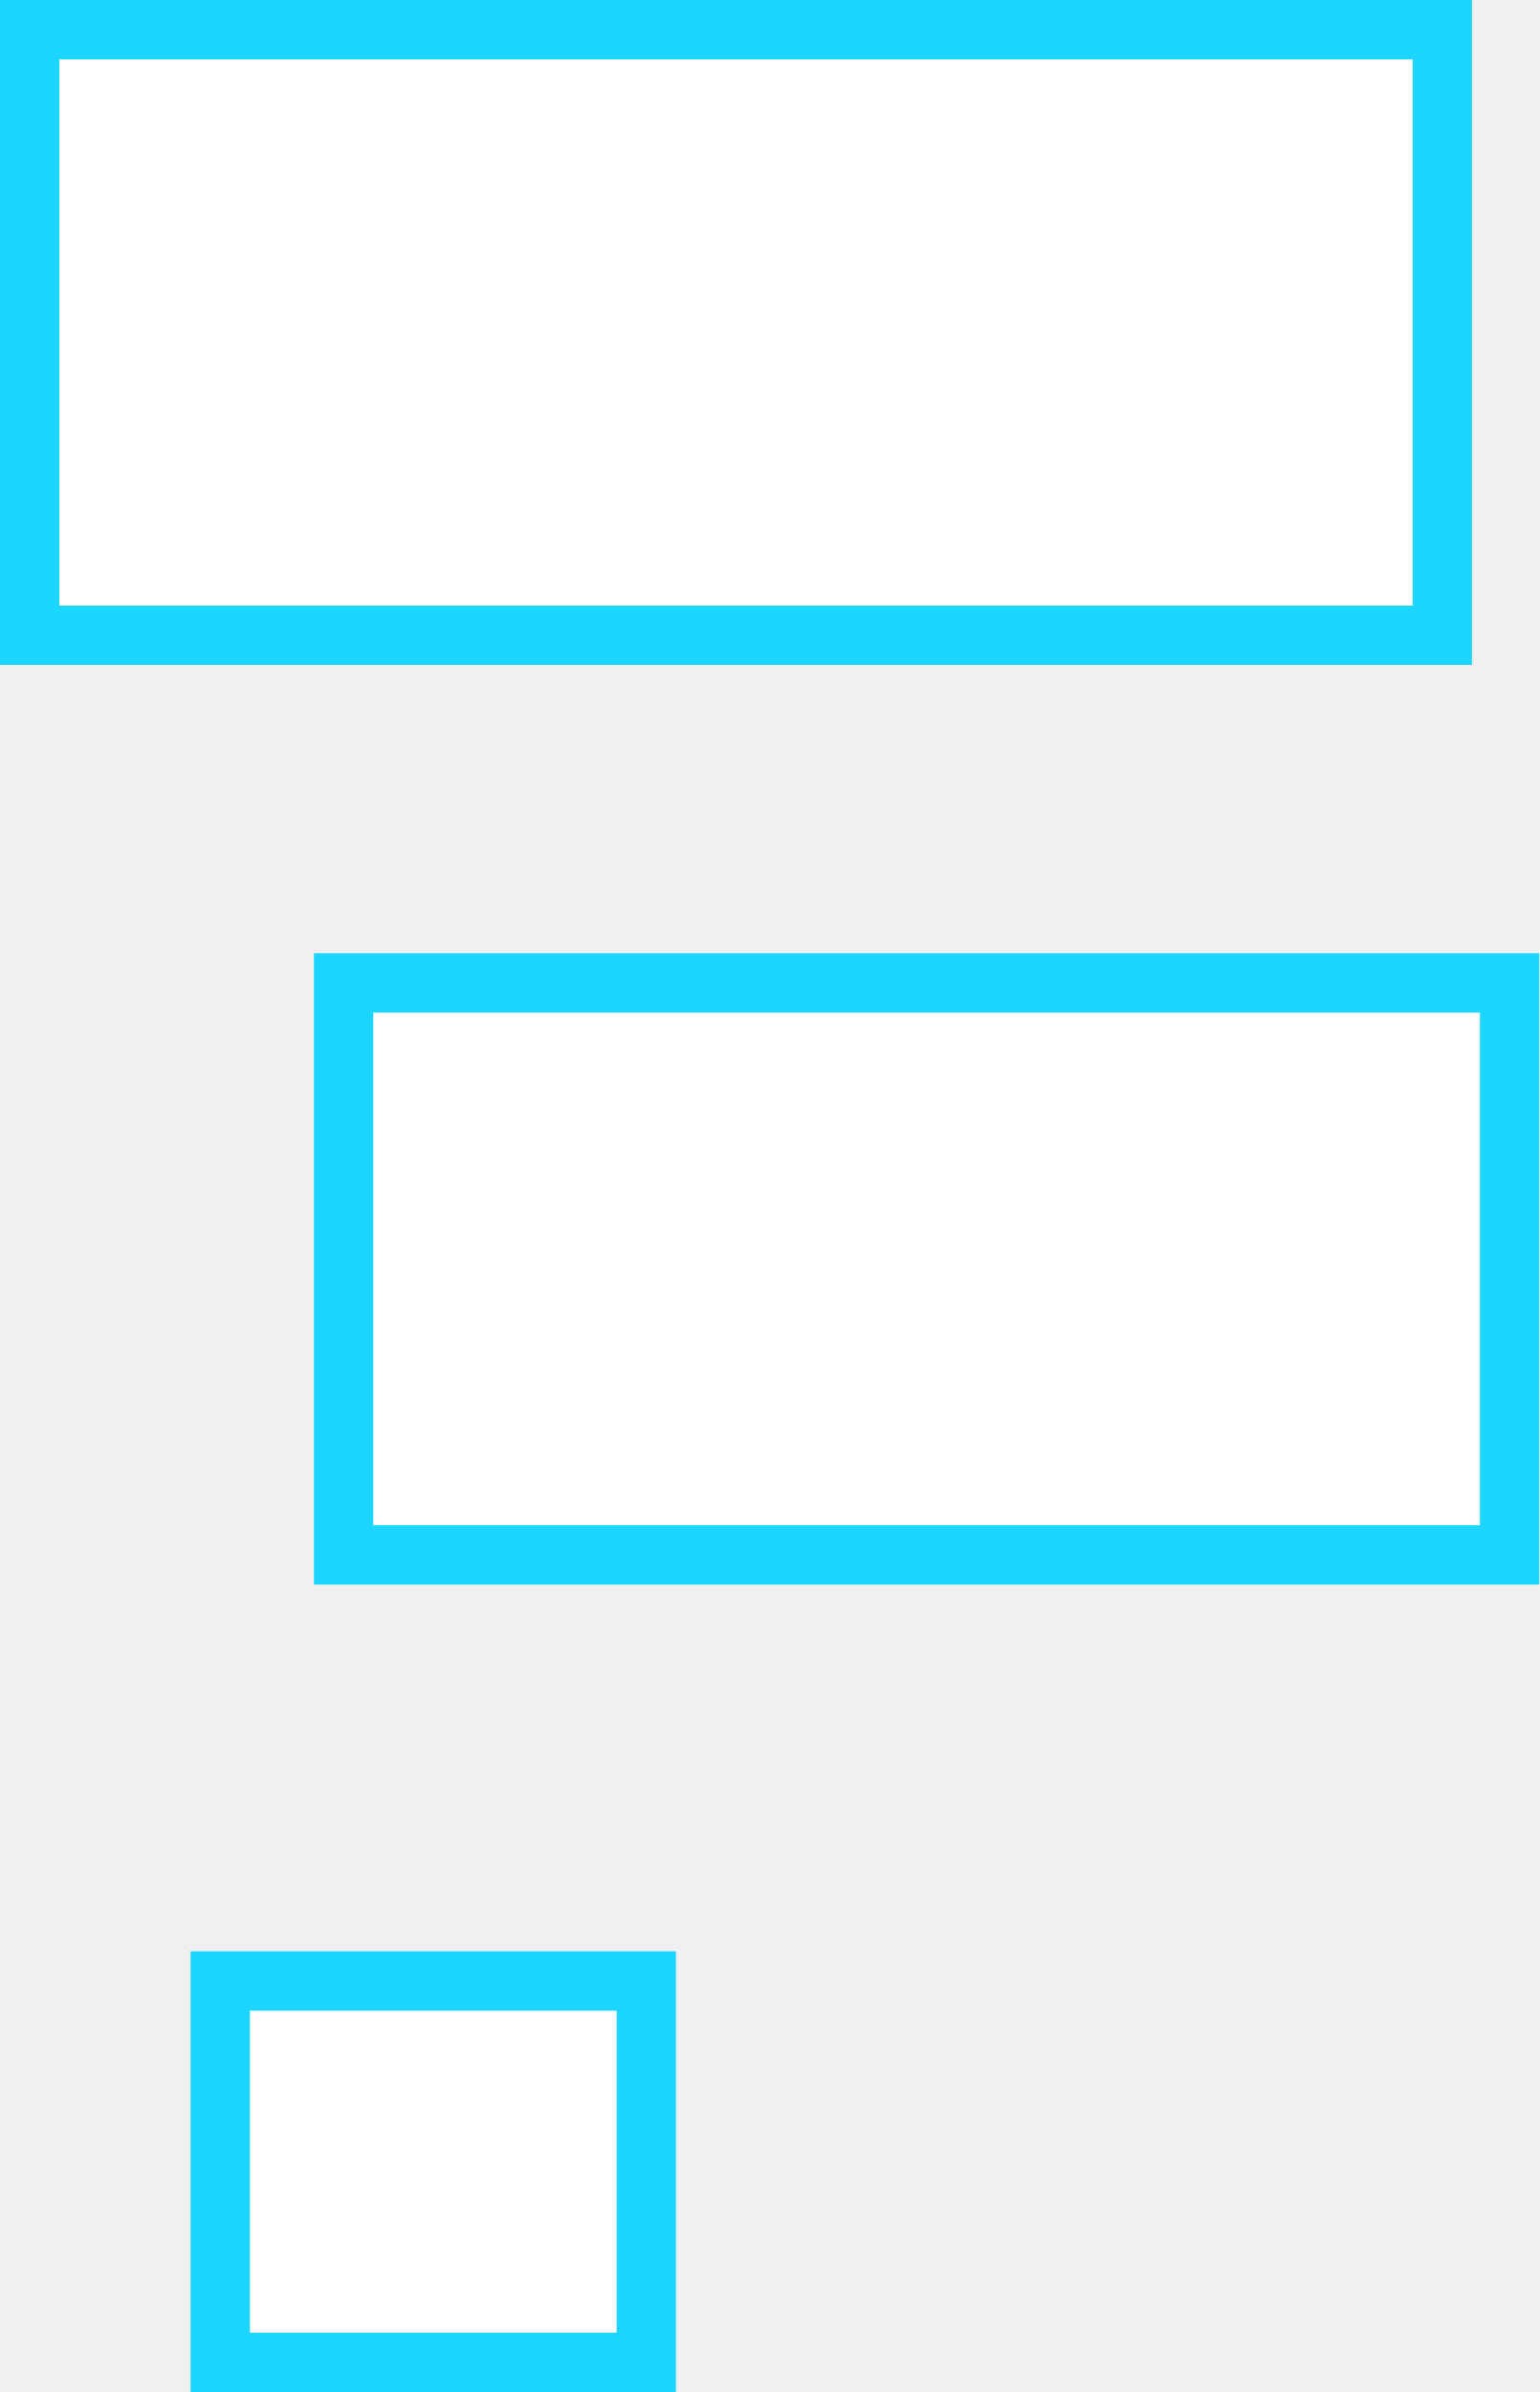
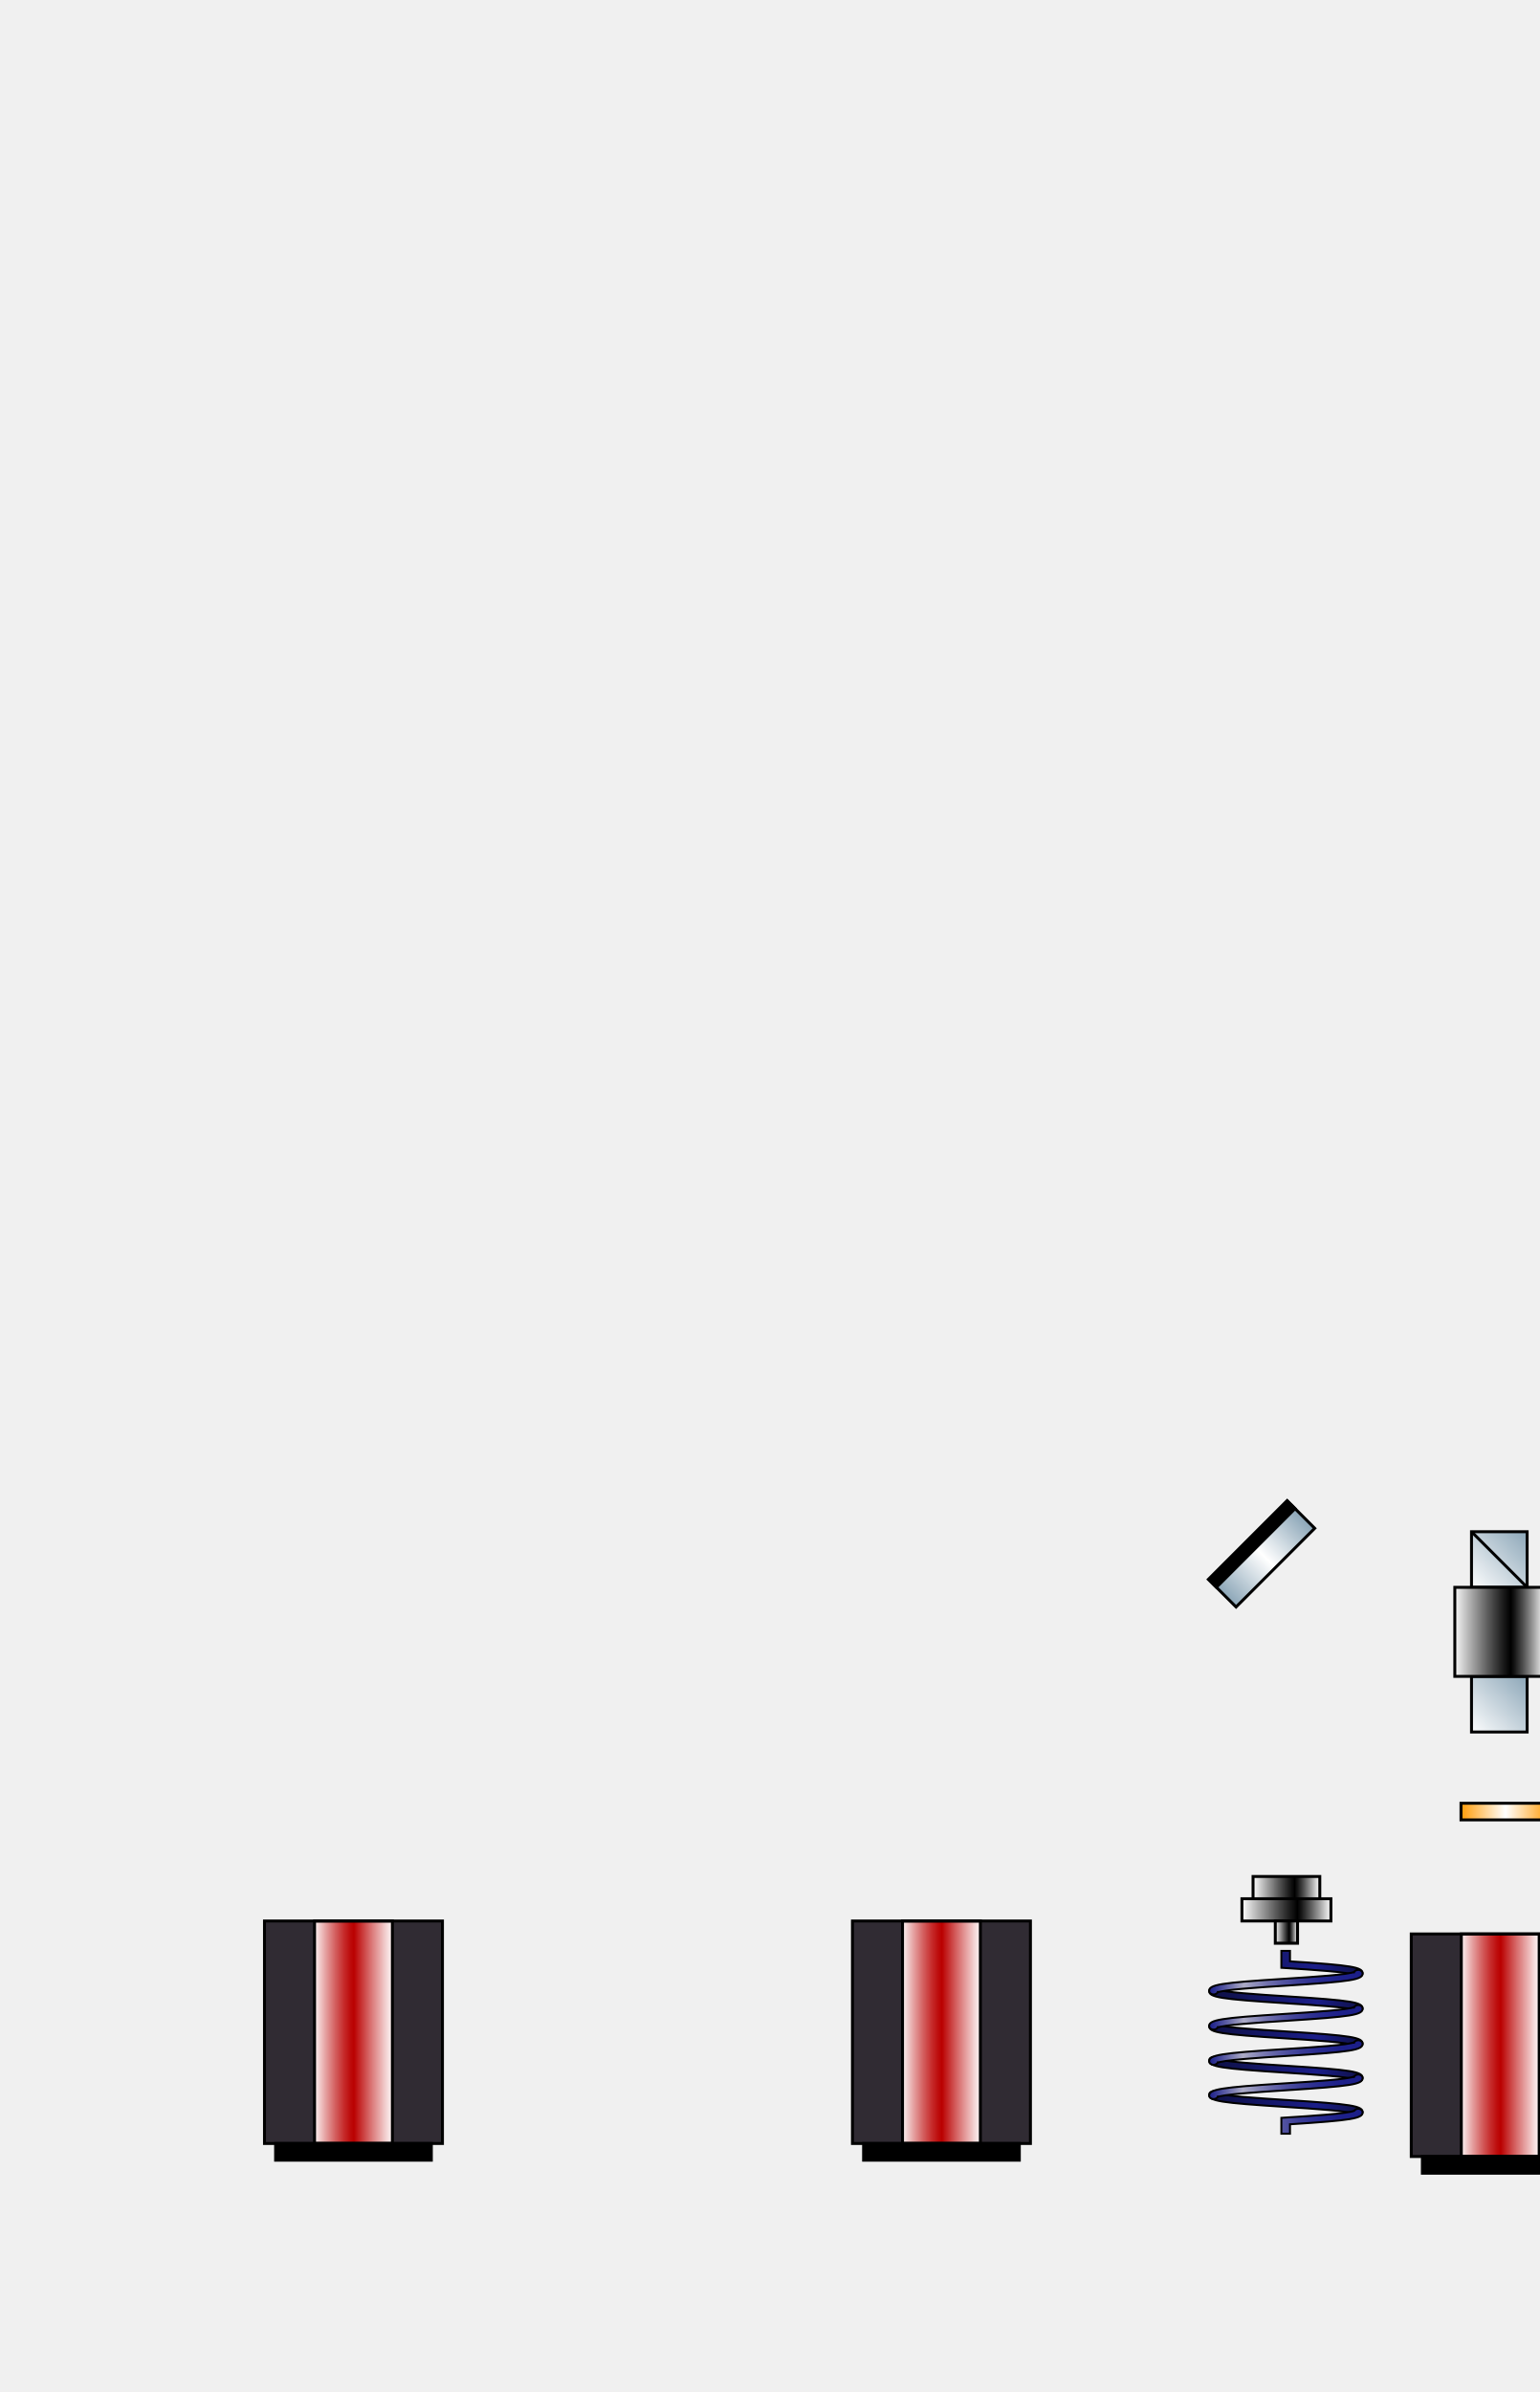
- <svg xmlns="http://www.w3.org/2000/svg" width="103.786mm" height="161.238mm" viewBox="0 0 103.786 161.238" version="1.1" id="svg8">
-   <defs id="defs2" />
+ <svg xmlns="http://www.w3.org/2000/svg" xmlns:xlink="http://www.w3.org/1999/xlink" width="103.786mm" height="161.238mm" viewBox="0 0 103.786 161.238" version="1.1" id="svg8">
+   <defs id="defs2">
+     <linearGradient xlink:href="#linearGradient5726" id="linearGradient5741" gradientUnits="userSpaceOnUse" gradientTransform="matrix(0.8,0,0,0.8,-34.8284,-61.1108)" x1="43.535" y1="118.073" x2="43.535" y2="92.333" />
+     <linearGradient y2="13.131" x2="28.722" y1="32.973" x1="28.722" gradientUnits="userSpaceOnUse" id="linearGradient5726">
+       <stop id="stop5690" style="stop-color:#FFFFFF" offset="0" />
+       <stop id="stop5692" style="stop-color:#FEFCFC" offset="0.005" />
+       <stop id="stop5694" style="stop-color:#E6A4A4" offset="0.15" />
+       <stop id="stop5696" style="stop-color:#D35E5E" offset="0.277" />
+       <stop id="stop5698" style="stop-color:#C62B2B" offset="0.382" />
+       <stop id="stop5700" style="stop-color:#BD0C0C" offset="0.462" />
+       <stop id="stop5702" style="stop-color:#BA0000" offset="0.506" />
+       <stop id="stop5704" style="stop-color:#D86E6E" offset="0.708" />
+       <stop id="stop5706" style="stop-color:#F4D6D6" offset="0.91" />
+       <stop id="stop5708" style="stop-color:#FFFFFF" offset="1" />
+     </linearGradient>
+     <linearGradient xlink:href="#linearGradient5726" id="linearGradient972" gradientUnits="userSpaceOnUse" gradientTransform="matrix(0.8,0,0,0.8,-34.8284,-61.1108)" x1="43.535" y1="118.073" x2="43.535" y2="92.333" />
+     <linearGradient xlink:href="#linearGradient5726" id="linearGradient1065" gradientUnits="userSpaceOnUse" gradientTransform="matrix(0.8,0,0,0.8,-34.8284,-61.1108)" x1="43.535" y1="118.073" x2="43.535" y2="92.333" />
+     <linearGradient xlink:href="#linearGradient5654" id="linearGradient5672" gradientUnits="userSpaceOnUse" gradientTransform="matrix(-0.8,0,0,-0.8,-254.9407,-236.2836)" x1="-364.74" y1="-319.324" x2="-383.395" y2="-300.669" />
+     <linearGradient gradientTransform="matrix(0.8,0,0,0.8,-33.0283,-62.3896)" y2="83.771" x2="59.47" y1="101.487" x1="41.753" gradientUnits="userSpaceOnUse" id="linearGradient5654">
+       <stop id="stop5609" style="stop-color:#FFFFFF" offset="0" />
+       <stop id="stop5611" style="stop-color:#89A4B6" offset="1" />
+     </linearGradient>
+     <linearGradient xlink:href="#linearGradient5647" id="linearGradient5674" gradientUnits="userSpaceOnUse" gradientTransform="matrix(-0.8,0,0,-0.8,-254.9407,-236.2836)" x1="-318.676" y1="-319.324" x2="-337.328" y2="-300.669" />
+     <linearGradient gradientTransform="matrix(0.8,0,0,0.8,-33.0283,-62.3896)" y2="83.77" x2="105.534" y1="101.487" x1="87.817" gradientUnits="userSpaceOnUse" id="linearGradient5647">
+       <stop id="stop5598" style="stop-color:#FFFFFF" offset="0" />
+       <stop id="stop5600" style="stop-color:#89A4B6" offset="1" />
+     </linearGradient>
+     <linearGradient xlink:href="#linearGradient5660" id="linearGradient5676" gradientUnits="userSpaceOnUse" gradientTransform="matrix(-0.8,0,0,-0.8,-254.9407,-236.2836)" x1="-365.677" y1="-324.639" x2="-365.677" y2="-295.354" />
+     <linearGradient gradientTransform="matrix(0.8,0,0,0.8,-33.0283,-62.3896)" y2="78.454" x2="73.643" y1="106.801" x1="73.643" gradientUnits="userSpaceOnUse" id="linearGradient5660">
+       <stop id="stop5618" style="stop-color:#FFFFFF" offset="0" />
+       <stop id="stop5620" style="stop-color:#C4C4C4" offset="0.131" />
+       <stop id="stop5622" style="stop-color:#5C5C5C" offset="0.375" />
+       <stop id="stop5624" style="stop-color:#1A1A1A" offset="0.544" />
+       <stop id="stop5626" style="stop-color:#000000" offset="0.624" />
+       <stop id="stop5628" style="stop-color:#151515" offset="0.666" />
+       <stop id="stop5630" style="stop-color:#4C4C4C" offset="0.753" />
+       <stop id="stop5632" style="stop-color:#A2A2A2" offset="0.876" />
+       <stop id="stop5634" style="stop-color:#FFFFFF" offset="1" />
+     </linearGradient>
+     <linearGradient xlink:href="#linearGradient4118" id="linearGradient4124" gradientUnits="userSpaceOnUse" gradientTransform="matrix(0.8,0,0,0.8,-34.8284,-61.1108)" x1="43.535" y1="105.674" x2="43.535" y2="76.388" />
+     <linearGradient gradientTransform="matrix(0.35,0,0,1,-119.1455,-14.3086)" y2="14.684" x2="347.558" y1="37.361" x1="347.558" gradientUnits="userSpaceOnUse" id="linearGradient4118">
+       <stop id="stop4103" style="stop-color:#FF9900" offset="0.006" />
+       <stop id="stop4105" style="stop-color:#FFFFFF" offset="0.5" />
+       <stop id="stop4107" style="stop-color:#FF9900" offset="1" />
+     </linearGradient>
+     <linearGradient xlink:href="#XMLID_4_" id="linearGradient4550" gradientUnits="userSpaceOnUse" gradientTransform="matrix(-0.8,0,0,-0.8,-254.9407,-236.2836)" x1="-329.772" y1="-295.824" x2="-329.772" y2="-324.17" />
+     <linearGradient gradientTransform="matrix(-0.8,0,0,-0.8,-254.9407,-236.2836)" y2="-324.17" x2="-329.772" y1="-295.824" x1="-329.772" gradientUnits="userSpaceOnUse" id="XMLID_4_">
+       <stop id="stop3233" style="stop-color:#FFFFFF" offset="0" />
+       <stop id="stop3235" style="stop-color:#C4C4C4" offset="0.131" />
+       <stop id="stop3237" style="stop-color:#5C5C5C" offset="0.375" />
+       <stop id="stop3239" style="stop-color:#1A1A1A" offset="0.544" />
+       <stop id="stop3241" style="stop-color:#000000" offset="0.624" />
+       <stop id="stop3243" style="stop-color:#151515" offset="0.666" />
+       <stop id="stop3245" style="stop-color:#4C4C4C" offset="0.753" />
+       <stop id="stop3247" style="stop-color:#A2A2A2" offset="0.876" />
+       <stop id="stop3249" style="stop-color:#FFFFFF" offset="1" />
+     </linearGradient>
+     <linearGradient gradientTransform="matrix(-0.8,0,0,-0.8,-254.9407,-236.2836)" y2="-320.627" x2="-336.857" y1="-299.366" x1="-336.857" gradientUnits="userSpaceOnUse" id="XMLID_5_">
+       <stop id="stop3254" style="stop-color:#FFFFFF" offset="0" />
+       <stop id="stop3256" style="stop-color:#C4C4C4" offset="0.131" />
+       <stop id="stop3258" style="stop-color:#5C5C5C" offset="0.375" />
+       <stop id="stop3260" style="stop-color:#1A1A1A" offset="0.544" />
+       <stop id="stop3262" style="stop-color:#000000" offset="0.624" />
+       <stop id="stop3264" style="stop-color:#151515" offset="0.666" />
+       <stop id="stop3266" style="stop-color:#4C4C4C" offset="0.753" />
+       <stop id="stop3268" style="stop-color:#A2A2A2" offset="0.876" />
+       <stop id="stop3270" style="stop-color:#FFFFFF" offset="1" />
+     </linearGradient>
+     <linearGradient gradientTransform="matrix(-0.8,0,0,-0.8,-254.9407,-236.2836)" y2="-313.541" x2="-322.689" y1="-306.454" x1="-322.689" gradientUnits="userSpaceOnUse" id="XMLID_6_">
+       <stop id="stop3275" style="stop-color:#FFFFFF" offset="0" />
+       <stop id="stop3277" style="stop-color:#C4C4C4" offset="0.131" />
+       <stop id="stop3279" style="stop-color:#5C5C5C" offset="0.375" />
+       <stop id="stop3281" style="stop-color:#1A1A1A" offset="0.544" />
+       <stop id="stop3283" style="stop-color:#000000" offset="0.624" />
+       <stop id="stop3285" style="stop-color:#151515" offset="0.666" />
+       <stop id="stop3287" style="stop-color:#4C4C4C" offset="0.753" />
+       <stop id="stop3289" style="stop-color:#A2A2A2" offset="0.876" />
+       <stop id="stop3291" style="stop-color:#FFFFFF" offset="1" />
+     </linearGradient>
+     <linearGradient xlink:href="#XMLID_19_" id="linearGradient4552" gradientUnits="userSpaceOnUse" x1="21.606" y1="40.078" x2="21.606" y2="0.48" />
+     <linearGradient y2="0" x2="46.951" y1="39.828" x1="46.951" gradientUnits="userSpaceOnUse" id="XMLID_19_">
+       <stop id="stop4792" style="stop-color:#0D0F42" offset="0" />
+       <stop id="stop4794" style="stop-color:#1B1E89" offset="0.303" />
+       <stop id="stop4796" style="stop-color:#0D0F42" offset="1" />
+     </linearGradient>
+     <linearGradient xlink:href="#XMLID_19_" id="linearGradient4554" gradientUnits="userSpaceOnUse" x1="32.539" y1="40.078" x2="32.539" y2="0.479" />
+     <linearGradient xlink:href="#XMLID_19_" id="linearGradient4556" gradientUnits="userSpaceOnUse" x1="23.578" y1="40.078" x2="23.578" y2="0.48" />
+     <linearGradient xlink:href="#XMLID_19_" id="linearGradient4558" gradientUnits="userSpaceOnUse" x1="12.876" y1="40.078" x2="12.876" y2="0.48" />
+     <linearGradient xlink:href="#linearGradient4870" id="linearGradient4561" gradientUnits="userSpaceOnUse" gradientTransform="matrix(0.8,0,0,0.8,-33.8283,-62.2003)" x1="63.692" y1="127.848" x2="63.692" y2="78.35" />
+     <linearGradient y2="0.73" x2="13.746" y1="39.829" x1="13.746" gradientUnits="userSpaceOnUse" id="linearGradient4870">
+       <stop id="stop4668" style="stop-color:#1B1E89" offset="0" />
+       <stop id="stop4670" style="stop-color:#1E218A" offset="0.156" />
+       <stop id="stop4672" style="stop-color:#282B8F" offset="0.283" />
+       <stop id="stop4674" style="stop-color:#3A3C96" offset="0.401" />
+       <stop id="stop4676" style="stop-color:#5253A0" offset="0.512" />
+       <stop id="stop4678" style="stop-color:#7171AD" offset="0.62" />
+       <stop id="stop4680" style="stop-color:#9696BD" offset="0.722" />
+       <stop id="stop4682" style="stop-color:#ADACC6" offset="0.775" />
+       <stop id="stop4684" style="stop-color:#AAA9C5" offset="0.779" />
+       <stop id="stop4686" style="stop-color:#5D5FA5" offset="0.886" />
+       <stop id="stop4688" style="stop-color:#2D3091" offset="0.962" />
+       <stop id="stop4690" style="stop-color:#1B1E89" offset="1" />
+     </linearGradient>
+     <linearGradient xlink:href="#XMLID_20_" id="linearGradient4563" gradientUnits="userSpaceOnUse" gradientTransform="matrix(0.8,0,0,0.8,-33.8283,-62.2003)" x1="74.605" y1="127.848" x2="74.605" y2="78.35" />
+     <linearGradient y2="0.73" x2="40.398" y1="39.829" x1="40.398" gradientUnits="userSpaceOnUse" id="XMLID_20_">
+       <stop id="stop4807" style="stop-color:#1B1E89" offset="0" />
+       <stop id="stop4809" style="stop-color:#1E218A" offset="0.156" />
+       <stop id="stop4811" style="stop-color:#282B8F" offset="0.283" />
+       <stop id="stop4813" style="stop-color:#3A3C96" offset="0.401" />
+       <stop id="stop4815" style="stop-color:#5253A0" offset="0.512" />
+       <stop id="stop4817" style="stop-color:#7171AD" offset="0.62" />
+       <stop id="stop4819" style="stop-color:#9696BD" offset="0.722" />
+       <stop id="stop4821" style="stop-color:#ADACC6" offset="0.775" />
+       <stop id="stop4823" style="stop-color:#AAA9C5" offset="0.779" />
+       <stop id="stop4825" style="stop-color:#5D5FA5" offset="0.886" />
+       <stop id="stop4827" style="stop-color:#2D3091" offset="0.962" />
+       <stop id="stop4829" style="stop-color:#1B1E89" offset="1" />
+     </linearGradient>
+     <linearGradient y2="0.73" x2="31.437" y1="39.829" x1="31.437" gradientUnits="userSpaceOnUse" id="XMLID_17_">
+       <stop id="stop4726" style="stop-color:#1B1E89" offset="0" />
+       <stop id="stop4728" style="stop-color:#1E218A" offset="0.156" />
+       <stop id="stop4730" style="stop-color:#282B8F" offset="0.283" />
+       <stop id="stop4732" style="stop-color:#3A3C96" offset="0.401" />
+       <stop id="stop4734" style="stop-color:#5253A0" offset="0.512" />
+       <stop id="stop4736" style="stop-color:#7171AD" offset="0.62" />
+       <stop id="stop4738" style="stop-color:#9696BD" offset="0.722" />
+       <stop id="stop4740" style="stop-color:#ADACC6" offset="0.775" />
+       <stop id="stop4742" style="stop-color:#AAA9C5" offset="0.779" />
+       <stop id="stop4744" style="stop-color:#5D5FA5" offset="0.886" />
+       <stop id="stop4746" style="stop-color:#2D3091" offset="0.962" />
+       <stop id="stop4748" style="stop-color:#1B1E89" offset="1" />
+     </linearGradient>
+     <linearGradient y2="0.127" x2="4.072" y1="39.829" x1="4.072" gradientUnits="userSpaceOnUse" id="XMLID_18_">
+       <stop id="stop4757" style="stop-color:#1B1E89" offset="0" />
+       <stop id="stop4759" style="stop-color:#1E218A" offset="0.156" />
+       <stop id="stop4761" style="stop-color:#282B8F" offset="0.283" />
+       <stop id="stop4763" style="stop-color:#3A3C96" offset="0.401" />
+       <stop id="stop4765" style="stop-color:#5253A0" offset="0.512" />
+       <stop id="stop4767" style="stop-color:#7171AD" offset="0.62" />
+       <stop id="stop4769" style="stop-color:#9696BD" offset="0.722" />
+       <stop id="stop4771" style="stop-color:#ADACC6" offset="0.775" />
+       <stop id="stop4773" style="stop-color:#AAA9C5" offset="0.779" />
+       <stop id="stop4775" style="stop-color:#5D5FA5" offset="0.886" />
+       <stop id="stop4777" style="stop-color:#2D3091" offset="0.962" />
+       <stop id="stop4779" style="stop-color:#1B1E89" offset="1" />
+     </linearGradient>
+     <linearGradient xlink:href="#XMLID_19_" id="linearGradient4565" gradientUnits="userSpaceOnUse" x1="46.951" y1="39.828" x2="46.951" y2="0" />
+     <linearGradient xlink:href="#XMLID_20_" id="linearGradient4567" gradientUnits="userSpaceOnUse" x1="40.398" y1="39.829" x2="40.398" y2="0.73" />
+     <linearGradient xlink:href="#linearGradient3818" id="linearGradient5980" gradientUnits="userSpaceOnUse" gradientTransform="matrix(0.8,0,0,0.8,-34.8284,-61.1108)" x1="43.535" y1="112.758" x2="43.535" y2="76.388" />
+     <linearGradient gradientTransform="matrix(0.35,0,0,1,-117.1952,-14.3086)" y2="14.683" x2="350.087" y1="43.03" x1="350.087" gradientUnits="userSpaceOnUse" id="linearGradient3818">
+       <stop id="stop3800" style="stop-color:#89A4B6" offset="0.006" />
+       <stop id="stop3802" style="stop-color:#FFFFFF" offset="0.5" />
+       <stop id="stop3804" style="stop-color:#89A4B6" offset="1" />
+     </linearGradient>
+   </defs>
  <g id="layer1" transform="translate(-40.33333,-47.04762)">
-     <rect style="opacity:0.99;fill:#ffffff;fill-opacity:1;fill-rule:nonzero;stroke:#1ad6ff;stroke-width:4;stroke-miterlimit:4;stroke-dasharray:none;stroke-dashoffset:0;stroke-opacity:1" id="rect815" width="95.25" height="40.821" x="42.333" y="49.048" />
-     <rect style="opacity:0.99;fill:#ffffff;fill-opacity:1;fill-rule:nonzero;stroke:#1ad6ff;stroke-width:4;stroke-miterlimit:4;stroke-dasharray:none;stroke-dashoffset:0;stroke-opacity:1" id="rect817" width="78.619" height="38.554" x="63.5" y="113.304" />
-     <rect style="opacity:0.99;fill:#ffffff;fill-opacity:1;fill-rule:nonzero;stroke:#1ad6ff;stroke-width:4;stroke-miterlimit:4;stroke-dasharray:none;stroke-dashoffset:0;stroke-opacity:1" id="rect819" width="28.726" height="25.702" x="55.185" y="180.583" />
+     <g style="display:inline;opacity:1;enable-background:new" id="g5721" transform="matrix(0,0.2645833,-0.2645833,0,70.26591,176.4365)">
+       <g id="g5683">
+         <rect id="rect5685" height="12.756" width="56.693" y="0.375" x="0.375" style="fill:#302b33" />
+         <rect id="rect5687" height="12.756" width="56.693" y="32.973" x="0.375" style="fill:#302b33" />
+         <linearGradient y2="13.131" x2="28.722" y1="32.973" x1="28.722" gradientUnits="userSpaceOnUse" id="linearGradient6673">
+           <stop id="stop6653" style="stop-color:#FFFFFF" offset="0" />
+           <stop id="stop6655" style="stop-color:#FEFCFC" offset="0.005" />
+           <stop id="stop6657" style="stop-color:#E6A4A4" offset="0.15" />
+           <stop id="stop6659" style="stop-color:#D35E5E" offset="0.277" />
+           <stop id="stop6661" style="stop-color:#C62B2B" offset="0.382" />
+           <stop id="stop6663" style="stop-color:#BD0C0C" offset="0.462" />
+           <stop id="stop6665" style="stop-color:#BA0000" offset="0.506" />
+           <stop id="stop6667" style="stop-color:#D86E6E" offset="0.708" />
+           <stop id="stop6669" style="stop-color:#F4D6D6" offset="0.91" />
+           <stop id="stop6671" style="stop-color:#FFFFFF" offset="1" />
+         </linearGradient>
+         <rect id="rect5710" height="19.842" width="56.693" y="13.131" x="0.375" style="fill:url(#linearGradient5741);fill-opacity:1;stroke:#000000;stroke-width:0.75" />
+         <rect id="rect5712" height="39.686" width="4.252" y="3.209" x="57.068" style="stroke:#000000;stroke-width:0.75" />
+         <rect id="rect5714" height="45.354" width="56.693" y="0.375" x="0.375" style="fill:none;stroke:#000000;stroke-width:0.75" />
+       </g>
+     </g>
+     <g style="display:inline;opacity:1;enable-background:new" id="g5721-9" transform="matrix(0,0.2645833,-0.2645833,0,109.9116,176.4365)">
+       <g id="g5683-7">
+         <rect id="rect5685-9" height="12.756" width="56.693" y="0.375" x="0.375" style="fill:#302b33" />
+         <rect id="rect5687-5" height="12.756" width="56.693" y="32.973" x="0.375" style="fill:#302b33" />
+         <linearGradient y2="13.131" x2="28.722" y1="32.973" x1="28.722" gradientUnits="userSpaceOnUse" id="linearGradient965">
+           <stop id="stop6653-7" style="stop-color:#FFFFFF" offset="0" />
+           <stop id="stop6655-4" style="stop-color:#FEFCFC" offset="0.005" />
+           <stop id="stop6657-0" style="stop-color:#E6A4A4" offset="0.15" />
+           <stop id="stop6659-7" style="stop-color:#D35E5E" offset="0.277" />
+           <stop id="stop6661-0" style="stop-color:#C62B2B" offset="0.382" />
+           <stop id="stop6663-9" style="stop-color:#BD0C0C" offset="0.462" />
+           <stop id="stop6665-5" style="stop-color:#BA0000" offset="0.506" />
+           <stop id="stop6667-4" style="stop-color:#D86E6E" offset="0.708" />
+           <stop id="stop6669-6" style="stop-color:#F4D6D6" offset="0.91" />
+           <stop id="stop6671-3" style="stop-color:#FFFFFF" offset="1" />
+         </linearGradient>
+         <rect id="rect5710-7" height="19.842" width="56.693" y="13.131" x="0.375" style="fill:url(#linearGradient972);fill-opacity:1;stroke:#000000;stroke-width:0.75" />
+         <rect id="rect5712-6" height="39.686" width="4.252" y="3.209" x="57.068" style="stroke:#000000;stroke-width:0.75" />
+         <rect id="rect5714-3" height="45.354" width="56.693" y="0.375" x="0.375" style="fill:none;stroke:#000000;stroke-width:0.75" />
+       </g>
+     </g>
+     <g style="display:inline;opacity:1;enable-background:new" id="g5721-9-7" transform="matrix(0,0.2645833,-0.2645833,0,147.5888,177.3115)">
+       <g id="g5683-7-3">
+         <rect id="rect5685-9-5" height="12.756" width="56.693" y="0.375" x="0.375" style="fill:#302b33" />
+         <rect id="rect5687-5-2" height="12.756" width="56.693" y="32.973" x="0.375" style="fill:#302b33" />
+         <linearGradient y2="13.131" x2="28.722" y1="32.973" x1="28.722" gradientUnits="userSpaceOnUse" id="linearGradient1058">
+           <stop id="stop6653-7-3" style="stop-color:#FFFFFF" offset="0" />
+           <stop id="stop6655-4-0" style="stop-color:#FEFCFC" offset="0.005" />
+           <stop id="stop6657-0-4" style="stop-color:#E6A4A4" offset="0.15" />
+           <stop id="stop6659-7-5" style="stop-color:#D35E5E" offset="0.277" />
+           <stop id="stop6661-0-3" style="stop-color:#C62B2B" offset="0.382" />
+           <stop id="stop6663-9-6" style="stop-color:#BD0C0C" offset="0.462" />
+           <stop id="stop6665-5-4" style="stop-color:#BA0000" offset="0.506" />
+           <stop id="stop6667-4-8" style="stop-color:#D86E6E" offset="0.708" />
+           <stop id="stop6669-6-2" style="stop-color:#F4D6D6" offset="0.91" />
+           <stop id="stop6671-3-0" style="stop-color:#FFFFFF" offset="1" />
+         </linearGradient>
+         <rect id="rect5710-7-1" height="19.842" width="56.693" y="13.131" x="0.375" style="fill:url(#linearGradient1065);fill-opacity:1;stroke:#000000;stroke-width:0.75" />
+         <rect id="rect5712-6-1" height="39.686" width="4.252" y="3.209" x="57.068" style="stroke:#000000;stroke-width:0.75" />
+         <rect id="rect5714-3-8" height="45.354" width="56.693" y="0.375" x="0.375" style="fill:none;stroke:#000000;stroke-width:0.75" />
+       </g>
+     </g>
+     <g style="display:inline;opacity:1;enable-background:new" id="g5643" transform="matrix(0,-0.2645833,-0.2645833,0,144.5265,163.8955)">
+       <g id="g5593">
+         <g id="g5595">
+           <linearGradient gradientTransform="matrix(0.8,0,0,0.8,-33.0283,-62.3896)" y2="83.77" x2="105.534" y1="101.487" x1="87.817" gradientUnits="userSpaceOnUse" id="linearGradient6711">
+             <stop id="stop6707" style="stop-color:#FFFFFF" offset="0" />
+             <stop id="stop6709" style="stop-color:#89A4B6" offset="1" />
+           </linearGradient>
+           <rect id="rect5602" height="14.174" width="14.174" y="4.627" x="37.226" style="fill:url(#linearGradient5672);fill-opacity:1;stroke:#000000;stroke-width:0.75" />
+           <line id="line5604" y2="18.801" x2="51.4" y1="4.627" x1="37.226" style="fill:none;stroke:#000000;stroke-width:0.75" />
+         </g>
+         <g id="g5606">
+           <linearGradient gradientTransform="matrix(0.8,0,0,0.8,-33.0283,-62.3896)" y2="83.771" x2="59.47" y1="101.487" x1="41.753" gradientUnits="userSpaceOnUse" id="linearGradient6720">
+             <stop id="stop6716" style="stop-color:#FFFFFF" offset="0" />
+             <stop id="stop6718" style="stop-color:#89A4B6" offset="1" />
+           </linearGradient>
+           <rect id="rect5613" height="14.174" width="14.172" y="4.627" x="0.375" style="fill:url(#linearGradient5674);fill-opacity:1;stroke:#000000;stroke-width:0.75" />
+         </g>
+         <linearGradient gradientTransform="matrix(0.8,0,0,0.8,-33.0283,-62.3896)" y2="78.454" x2="73.643" y1="106.801" x1="73.643" gradientUnits="userSpaceOnUse" id="linearGradient6743">
+           <stop id="stop6725" style="stop-color:#FFFFFF" offset="0" />
+           <stop id="stop6727" style="stop-color:#C4C4C4" offset="0.131" />
+           <stop id="stop6729" style="stop-color:#5C5C5C" offset="0.375" />
+           <stop id="stop6731" style="stop-color:#1A1A1A" offset="0.544" />
+           <stop id="stop6733" style="stop-color:#000000" offset="0.624" />
+           <stop id="stop6735" style="stop-color:#151515" offset="0.666" />
+           <stop id="stop6737" style="stop-color:#4C4C4C" offset="0.753" />
+           <stop id="stop6739" style="stop-color:#A2A2A2" offset="0.876" />
+           <stop id="stop6741" style="stop-color:#FFFFFF" offset="1" />
+         </linearGradient>
+         <rect id="rect5636" height="22.678" width="22.676" y="0.375" x="14.55" style="fill:url(#linearGradient5676);fill-opacity:1;stroke:#000000;stroke-width:0.75" />
+       </g>
+     </g>
+     <g style="display:inline;opacity:1;enable-background:new" id="g4116" transform="matrix(0,-0.2645833,0.2645833,0,138.7443,169.8219)">
+       <linearGradient gradientTransform="matrix(0.35,0,0,1,-119.1455,-14.3086)" y2="14.684" x2="347.558" y1="37.361" x1="347.558" gradientUnits="userSpaceOnUse" id="linearGradient6767">
+         <stop id="stop6761" style="stop-color:#FF9900" offset="0.006" />
+         <stop id="stop6763" style="stop-color:#FFFFFF" offset="0.5" />
+         <stop id="stop6765" style="stop-color:#FF9900" offset="1" />
+       </linearGradient>
+       <rect id="rect4109" height="22.678" width="4.25" y="0.375" x="0.375" style="fill:url(#linearGradient4124);fill-opacity:1;stroke:#000000;stroke-width:0.75" />
+     </g>
+     <g style="display:inline;opacity:1;enable-background:new" id="g3300" transform="matrix(0,-0.2645833,0.2645833,0,123.9737,178.1346)">
+       <g id="g3230">
+         <linearGradient gradientTransform="matrix(-0.8,0,0,-0.8,-254.9407,-236.2836)" y2="-324.17" x2="-329.772" y1="-295.824" x1="-329.772" gradientUnits="userSpaceOnUse" id="linearGradient6828">
+           <stop id="stop6810" style="stop-color:#FFFFFF" offset="0" />
+           <stop id="stop6812" style="stop-color:#C4C4C4" offset="0.131" />
+           <stop id="stop6814" style="stop-color:#5C5C5C" offset="0.375" />
+           <stop id="stop6816" style="stop-color:#1A1A1A" offset="0.544" />
+           <stop id="stop6818" style="stop-color:#000000" offset="0.624" />
+           <stop id="stop6820" style="stop-color:#151515" offset="0.666" />
+           <stop id="stop6822" style="stop-color:#4C4C4C" offset="0.753" />
+           <stop id="stop6824" style="stop-color:#A2A2A2" offset="0.876" />
+           <stop id="stop6826" style="stop-color:#FFFFFF" offset="1" />
+         </linearGradient>
+         <rect id="rect3251" height="22.677" width="5.668" y="0.375" x="6.042" style="fill:url(#linearGradient4550);stroke:#000000;stroke-width:0.75" />
+         <linearGradient gradientTransform="matrix(-0.8,0,0,-0.8,-254.9407,-236.2836)" y2="-320.627" x2="-336.857" y1="-299.366" x1="-336.857" gradientUnits="userSpaceOnUse" id="linearGradient6849">
+           <stop id="stop6831" style="stop-color:#FFFFFF" offset="0" />
+           <stop id="stop6833" style="stop-color:#C4C4C4" offset="0.131" />
+           <stop id="stop6835" style="stop-color:#5C5C5C" offset="0.375" />
+           <stop id="stop6837" style="stop-color:#1A1A1A" offset="0.544" />
+           <stop id="stop6839" style="stop-color:#000000" offset="0.624" />
+           <stop id="stop6841" style="stop-color:#151515" offset="0.666" />
+           <stop id="stop6843" style="stop-color:#4C4C4C" offset="0.753" />
+           <stop id="stop6845" style="stop-color:#A2A2A2" offset="0.876" />
+           <stop id="stop6847" style="stop-color:#FFFFFF" offset="1" />
+         </linearGradient>
+         <rect id="rect3272" height="17.009" width="5.668" y="3.209" x="11.711" style="fill:url(#XMLID_5_);stroke:#000000;stroke-width:0.75" />
+         <linearGradient gradientTransform="matrix(-0.8,0,0,-0.8,-254.9407,-236.2836)" y2="-313.541" x2="-322.689" y1="-306.454" x1="-322.689" gradientUnits="userSpaceOnUse" id="linearGradient6870">
+           <stop id="stop6852" style="stop-color:#FFFFFF" offset="0" />
+           <stop id="stop6854" style="stop-color:#C4C4C4" offset="0.131" />
+           <stop id="stop6856" style="stop-color:#5C5C5C" offset="0.375" />
+           <stop id="stop6858" style="stop-color:#1A1A1A" offset="0.544" />
+           <stop id="stop6860" style="stop-color:#000000" offset="0.624" />
+           <stop id="stop6862" style="stop-color:#151515" offset="0.666" />
+           <stop id="stop6864" style="stop-color:#4C4C4C" offset="0.753" />
+           <stop id="stop6866" style="stop-color:#A2A2A2" offset="0.876" />
+           <stop id="stop6868" style="stop-color:#FFFFFF" offset="1" />
+         </linearGradient>
+         <rect id="rect3293" height="5.669" width="5.668" y="8.879" x="0.375" style="fill:url(#XMLID_6_);stroke:#000000;stroke-width:0.75" />
+       </g>
+     </g>
+     <g style="display:inline;opacity:1;enable-background:new" id="g4838" transform="matrix(0,-0.2645833,0.2645833,0,121.6715,191.3487)">
+       <g id="g4619">
+         <g id="g4621">
+           <linearGradient y2="0.73" x2="18.227" y1="39.828" x1="18.227" gradientUnits="userSpaceOnUse" id="linearGradient4842">
+             <stop id="stop4624" style="stop-color:#0D0F42" offset="0" />
+             <stop id="stop4626" style="stop-color:#1B1E89" offset="0.303" />
+             <stop id="stop4628" style="stop-color:#0D0F42" offset="1" />
+           </linearGradient>
+           <path id="path4630" d="m 17.341,20.19 c -0.441,6.921 -1.046,16.399 -1.777,17.603 0.034,-0.056 0.184,-0.213 0.423,-0.213 -0.491,0 -0.889,0.503 -0.889,1.124 0,0.621 0.397,1.124 0.889,1.124 1.621,0 2.059,-2.728 3.126,-19.456 0.441,-6.923 1.047,-16.404 1.778,-17.607 -0.033,0.056 -0.184,0.213 -0.422,0.213 0.491,0 0.887,-0.503 0.887,-1.124 0,-0.621 -0.396,-1.124 -0.887,-1.124 -1.622,-0.001 -2.061,2.727 -3.128,19.46 z" style="fill:url(#linearGradient4552);fill-opacity:1;stroke:#000000;stroke-width:0.5" />
+         </g>
+         <g id="g4632">
+           <linearGradient y2="0.73" x2="35.917" y1="39.828" x1="35.917" gradientUnits="userSpaceOnUse" id="linearGradient4849">
+             <stop id="stop4635" style="stop-color:#0D0F42" offset="0" />
+             <stop id="stop4637" style="stop-color:#1B1E89" offset="0.303" />
+             <stop id="stop4639" style="stop-color:#0D0F42" offset="1" />
+           </linearGradient>
+           <path id="path4641" d="m 35.033,20.19 c -0.441,6.921 -1.047,16.399 -1.777,17.603 0.033,-0.056 0.184,-0.213 0.422,-0.213 -0.49,0 -0.889,0.503 -0.889,1.124 0,0.621 0.398,1.124 0.889,1.124 1.621,0 2.059,-2.728 3.127,-19.456 0.441,-6.923 1.045,-16.404 1.777,-17.607 -0.033,0.056 -0.184,0.213 -0.422,0.213 0.49,0 0.887,-0.503 0.887,-1.124 0,-0.621 -0.397,-1.125 -0.887,-1.125 -1.621,0 -2.061,2.728 -3.127,19.461 z" style="fill:url(#linearGradient4554);fill-opacity:1;stroke:#000000;stroke-width:0.5" />
+         </g>
+         <g id="g4643">
+           <linearGradient y2="0.73" x2="26.956" y1="39.828" x1="26.956" gradientUnits="userSpaceOnUse" id="linearGradient4856">
+             <stop id="stop4646" style="stop-color:#0D0F42" offset="0" />
+             <stop id="stop4648" style="stop-color:#1B1E89" offset="0.303" />
+             <stop id="stop4650" style="stop-color:#0D0F42" offset="1" />
+           </linearGradient>
+           <path id="path4652" d="m 26.07,20.19 c -0.441,6.921 -1.045,16.399 -1.777,17.603 0.035,-0.056 0.184,-0.213 0.424,-0.213 -0.492,0 -0.889,0.503 -0.889,1.124 0,0.621 0.396,1.124 0.889,1.124 1.621,0 2.059,-2.728 3.125,-19.456 0.441,-6.923 1.047,-16.404 1.777,-17.607 -0.033,0.056 -0.182,0.213 -0.422,0.213 0.49,0 0.889,-0.503 0.889,-1.124 0,-0.621 -0.398,-1.124 -0.889,-1.124 -1.621,-0.001 -2.059,2.727 -3.127,19.46 z" style="fill:url(#linearGradient4556);fill-opacity:1;stroke:#000000;stroke-width:0.5" />
+         </g>
+         <g id="g4654">
+           <linearGradient y2="0.73" x2="9.497" y1="39.828" x1="9.497" gradientUnits="userSpaceOnUse" id="linearGradient4863">
+             <stop id="stop4657" style="stop-color:#0D0F42" offset="0" />
+             <stop id="stop4659" style="stop-color:#1B1E89" offset="0.303" />
+             <stop id="stop4661" style="stop-color:#0D0F42" offset="1" />
+           </linearGradient>
+           <path id="path4663" d="M 8.61,20.19 C 8.169,27.111 7.564,36.59 6.833,37.793 6.867,37.737 7.017,37.58 7.256,37.58 c -0.491,0 -0.889,0.503 -0.889,1.124 0,0.621 0.397,1.124 0.889,1.124 1.621,0 2.059,-2.728 3.126,-19.456 0.441,-6.923 1.047,-16.404 1.777,-17.607 -0.033,0.056 -0.183,0.213 -0.422,0.213 0.491,0 0.889,-0.503 0.889,-1.124 C 12.626,1.233 12.229,0.73 11.737,0.73 10.116,0.729 9.678,3.457 8.61,20.19 Z" style="fill:url(#linearGradient4558);fill-opacity:1;stroke:#000000;stroke-width:0.5" />
+         </g>
+         <g id="g4665">
+           <linearGradient y2="0.73" x2="13.746" y1="39.829" x1="13.746" gradientUnits="userSpaceOnUse" id="linearGradient7053">
+             <stop id="stop7029" style="stop-color:#1B1E89" offset="0" />
+             <stop id="stop7031" style="stop-color:#1E218A" offset="0.156" />
+             <stop id="stop7033" style="stop-color:#282B8F" offset="0.283" />
+             <stop id="stop7035" style="stop-color:#3A3C96" offset="0.401" />
+             <stop id="stop7037" style="stop-color:#5253A0" offset="0.512" />
+             <stop id="stop7039" style="stop-color:#7171AD" offset="0.62" />
+             <stop id="stop7041" style="stop-color:#9696BD" offset="0.722" />
+             <stop id="stop7043" style="stop-color:#ADACC6" offset="0.775" />
+             <stop id="stop7045" style="stop-color:#AAA9C5" offset="0.779" />
+             <stop id="stop7047" style="stop-color:#5D5FA5" offset="0.886" />
+             <stop id="stop7049" style="stop-color:#2D3091" offset="0.962" />
+             <stop id="stop7051" style="stop-color:#1B1E89" offset="1" />
+           </linearGradient>
+           <path id="path4692" d="m 10.616,1.854 c 0,0.621 0.397,1.124 0.889,1.124 -0.239,0 -0.389,-0.157 -0.422,-0.213 0.73,1.203 1.336,10.685 1.777,17.607 1.067,16.729 1.505,19.456 3.126,19.456 0.491,0 0.889,-0.503 0.889,-1.124 0,-0.621 -0.397,-1.124 -0.889,-1.124 0.239,0 0.389,0.157 0.422,0.213 C 15.678,36.59 15.073,27.111 14.632,20.19 13.564,3.458 13.126,0.73 11.505,0.73 c -0.491,0 -0.889,0.503 -0.889,1.124 z" style="fill:url(#linearGradient4561);fill-opacity:1;stroke:#000000;stroke-width:0.5" />
+         </g>
+         <g id="g4694">
+           <linearGradient y2="0.73" x2="22.476" y1="39.829" x1="22.476" gradientUnits="userSpaceOnUse" id="linearGradient4886">
+             <stop id="stop4697" style="stop-color:#1B1E89" offset="0" />
+             <stop id="stop4699" style="stop-color:#1E218A" offset="0.156" />
+             <stop id="stop4701" style="stop-color:#282B8F" offset="0.283" />
+             <stop id="stop4703" style="stop-color:#3A3C96" offset="0.401" />
+             <stop id="stop4705" style="stop-color:#5253A0" offset="0.512" />
+             <stop id="stop4707" style="stop-color:#7171AD" offset="0.62" />
+             <stop id="stop4709" style="stop-color:#9696BD" offset="0.722" />
+             <stop id="stop4711" style="stop-color:#ADACC6" offset="0.775" />
+             <stop id="stop4713" style="stop-color:#AAA9C5" offset="0.779" />
+             <stop id="stop4715" style="stop-color:#5D5FA5" offset="0.886" />
+             <stop id="stop4717" style="stop-color:#2D3091" offset="0.962" />
+             <stop id="stop4719" style="stop-color:#1B1E89" offset="1" />
+           </linearGradient>
+           <path id="path4721" d="m 19.347,1.854 c 0,0.621 0.397,1.124 0.889,1.124 -0.239,0 -0.389,-0.157 -0.422,-0.213 0.731,1.203 1.336,10.685 1.778,17.607 1.066,16.729 1.504,19.456 3.125,19.456 0.49,0 0.889,-0.503 0.889,-1.124 0,-0.621 -0.398,-1.124 -0.889,-1.124 0.24,0 0.389,0.157 0.422,0.213 C 24.409,36.59 23.805,27.111 23.364,20.19 22.294,3.458 21.857,0.73 20.235,0.73 c -0.491,0 -0.888,0.503 -0.888,1.124 z" style="fill:url(#linearGradient4563);fill-opacity:1;stroke:#000000;stroke-width:0.5" />
+         </g>
+         <g id="g4723">
+           <linearGradient y2="0.73" x2="31.437" y1="39.829" x1="31.437" gradientUnits="userSpaceOnUse" id="linearGradient7096">
+             <stop id="stop7072" style="stop-color:#1B1E89" offset="0" />
+             <stop id="stop7074" style="stop-color:#1E218A" offset="0.156" />
+             <stop id="stop7076" style="stop-color:#282B8F" offset="0.283" />
+             <stop id="stop7078" style="stop-color:#3A3C96" offset="0.401" />
+             <stop id="stop7080" style="stop-color:#5253A0" offset="0.512" />
+             <stop id="stop7082" style="stop-color:#7171AD" offset="0.62" />
+             <stop id="stop7084" style="stop-color:#9696BD" offset="0.722" />
+             <stop id="stop7086" style="stop-color:#ADACC6" offset="0.775" />
+             <stop id="stop7088" style="stop-color:#AAA9C5" offset="0.779" />
+             <stop id="stop7090" style="stop-color:#5D5FA5" offset="0.886" />
+             <stop id="stop7092" style="stop-color:#2D3091" offset="0.962" />
+             <stop id="stop7094" style="stop-color:#1B1E89" offset="1" />
+           </linearGradient>
+           <path id="path4750" d="m 28.308,1.854 c 0,0.621 0.396,1.124 0.889,1.124 -0.24,0 -0.389,-0.157 -0.422,-0.213 0.73,1.203 1.336,10.685 1.777,17.607 1.066,16.729 1.504,19.456 3.125,19.456 0.49,0 0.889,-0.503 0.889,-1.124 0,-0.621 -0.398,-1.124 -0.889,-1.124 0.24,0 0.389,0.157 0.422,0.213 C 33.369,36.59 32.765,27.111 32.324,20.19 31.255,3.458 30.818,0.73 29.197,0.73 c -0.492,0 -0.889,0.503 -0.889,1.124 z" style="fill:url(#XMLID_17_);stroke:#000000;stroke-width:0.5" />
+         </g>
+         <g id="g4752">
+           <g id="g4754">
+             <linearGradient y2="0.127" x2="4.072" y1="39.829" x1="4.072" gradientUnits="userSpaceOnUse" id="linearGradient7124">
+               <stop id="stop7100" style="stop-color:#1B1E89" offset="0" />
+               <stop id="stop7102" style="stop-color:#1E218A" offset="0.156" />
+               <stop id="stop7104" style="stop-color:#282B8F" offset="0.283" />
+               <stop id="stop7106" style="stop-color:#3A3C96" offset="0.401" />
+               <stop id="stop7108" style="stop-color:#5253A0" offset="0.512" />
+               <stop id="stop7110" style="stop-color:#7171AD" offset="0.62" />
+               <stop id="stop7112" style="stop-color:#9696BD" offset="0.722" />
+               <stop id="stop7114" style="stop-color:#ADACC6" offset="0.775" />
+               <stop id="stop7116" style="stop-color:#AAA9C5" offset="0.779" />
+               <stop id="stop7118" style="stop-color:#5D5FA5" offset="0.886" />
+               <stop id="stop7120" style="stop-color:#2D3091" offset="0.962" />
+               <stop id="stop7122" style="stop-color:#1B1E89" offset="1" />
+             </linearGradient>
+             <path id="path4781" d="M 7.64,37.701 C 6.926,36.229 6.335,26.987 5.902,20.191 5.879,19.826 5.856,19.475 5.833,19.123 H 1.788 v 2.201 h 2.403 c 1.023,15.873 1.476,18.505 3.065,18.505 0.491,0 0.889,-0.503 0.889,-1.124 0,-0.445 -0.209,-0.821 -0.505,-1.004 z" style="fill:url(#XMLID_18_)" />
+           </g>
+           <g id="g4783">
+             <path id="path4785" d="M 7.64,37.701 C 6.926,36.229 6.335,26.987 5.902,20.191 5.879,19.826 5.856,19.475 5.833,19.123 H 1.788 v 2.201 h 2.403 c 1.023,15.873 1.476,18.505 3.065,18.505 0.491,0 0.889,-0.503 0.889,-1.124 0,-0.445 -0.209,-0.821 -0.505,-1.004 z" style="fill:none;stroke:#000000;stroke-width:0.5" />
+           </g>
+         </g>
+         <g id="g4787">
+           <g id="g4789">
+             <linearGradient y2="0" x2="46.951" y1="39.828" x1="46.951" gradientUnits="userSpaceOnUse" id="linearGradient7137">
+               <stop id="stop7131" style="stop-color:#0D0F42" offset="0" />
+               <stop id="stop7133" style="stop-color:#1B1E89" offset="0.303" />
+               <stop id="stop7135" style="stop-color:#0D0F42" offset="1" />
+             </linearGradient>
+             <path id="path4798" d="m 48.375,19.123 h -4.312 c -0.022,0.353 -0.045,0.702 -0.068,1.067 -0.434,6.795 -1.025,16.035 -1.738,17.509 -0.297,0.183 -0.506,0.56 -0.506,1.005 0,0.621 0.398,1.124 0.889,1.124 1.59,0 2.041,-2.632 3.065,-18.504 h 2.671 v -2.201 z" style="fill:url(#linearGradient4565)" />
+           </g>
+           <g id="g4800">
+             <path id="path4802" d="m 48.375,19.123 h -4.312 c -0.022,0.353 -0.045,0.702 -0.068,1.067 -0.434,6.795 -1.025,16.035 -1.738,17.509 -0.297,0.183 -0.506,0.56 -0.506,1.005 0,0.621 0.398,1.124 0.889,1.124 1.59,0 2.041,-2.632 3.065,-18.504 h 2.671 v -2.201 z" style="fill:none;stroke:#000000;stroke-width:0.5" />
+           </g>
+         </g>
+         <g id="g4804">
+           <linearGradient y2="0.73" x2="40.398" y1="39.829" x1="40.398" gradientUnits="userSpaceOnUse" id="linearGradient7168">
+             <stop id="stop7144" style="stop-color:#1B1E89" offset="0" />
+             <stop id="stop7146" style="stop-color:#1E218A" offset="0.156" />
+             <stop id="stop7148" style="stop-color:#282B8F" offset="0.283" />
+             <stop id="stop7150" style="stop-color:#3A3C96" offset="0.401" />
+             <stop id="stop7152" style="stop-color:#5253A0" offset="0.512" />
+             <stop id="stop7154" style="stop-color:#7171AD" offset="0.62" />
+             <stop id="stop7156" style="stop-color:#9696BD" offset="0.722" />
+             <stop id="stop7158" style="stop-color:#ADACC6" offset="0.775" />
+             <stop id="stop7160" style="stop-color:#AAA9C5" offset="0.779" />
+             <stop id="stop7162" style="stop-color:#5D5FA5" offset="0.886" />
+             <stop id="stop7164" style="stop-color:#2D3091" offset="0.962" />
+             <stop id="stop7166" style="stop-color:#1B1E89" offset="1" />
+           </linearGradient>
+           <path id="path4831" d="m 37.269,1.854 c 0,0.621 0.398,1.124 0.889,1.124 -0.238,0 -0.389,-0.157 -0.422,-0.213 0.73,1.203 1.336,10.685 1.777,17.607 1.068,16.729 1.506,19.456 3.127,19.456 0.49,0 0.887,-0.503 0.887,-1.124 0,-0.621 -0.396,-1.124 -0.887,-1.124 0.238,0 0.389,0.157 0.422,0.213 C 42.33,36.59 41.726,27.111 41.285,20.19 40.216,3.458 39.779,0.73 38.158,0.73 c -0.491,0 -0.889,0.503 -0.889,1.124 z" style="fill:url(#linearGradient4567);stroke:#000000;stroke-width:0.5" />
+         </g>
+       </g>
+     </g>
+     <g style="display:inline;opacity:1;enable-background:new" id="g3815" transform="matrix(-0.1870887,-0.1870887,0.1870887,-0.1870887,123.6771,155.5094)">
+       <g id="g3797">
+         <linearGradient gradientTransform="matrix(0.35,0,0,1,-117.1952,-14.3086)" y2="14.683" x2="350.087" y1="43.03" x1="350.087" gradientUnits="userSpaceOnUse" id="linearGradient7193">
+           <stop id="stop7187" style="stop-color:#89A4B6" offset="0.006" />
+           <stop id="stop7189" style="stop-color:#FFFFFF" offset="0.5" />
+           <stop id="stop7191" style="stop-color:#89A4B6" offset="1" />
+         </linearGradient>
+         <rect id="rect3806" height="28.346" width="9.921" y="0.375" x="0.375" style="fill:url(#linearGradient5980);fill-opacity:1;stroke:#000000;stroke-width:0.75" />
+         <rect id="rect3808" height="28.346" width="2.836" y="0.375" x="7.46" style="stroke:#000000;stroke-width:0.75" />
+       </g>
+     </g>
  </g>
</svg>
